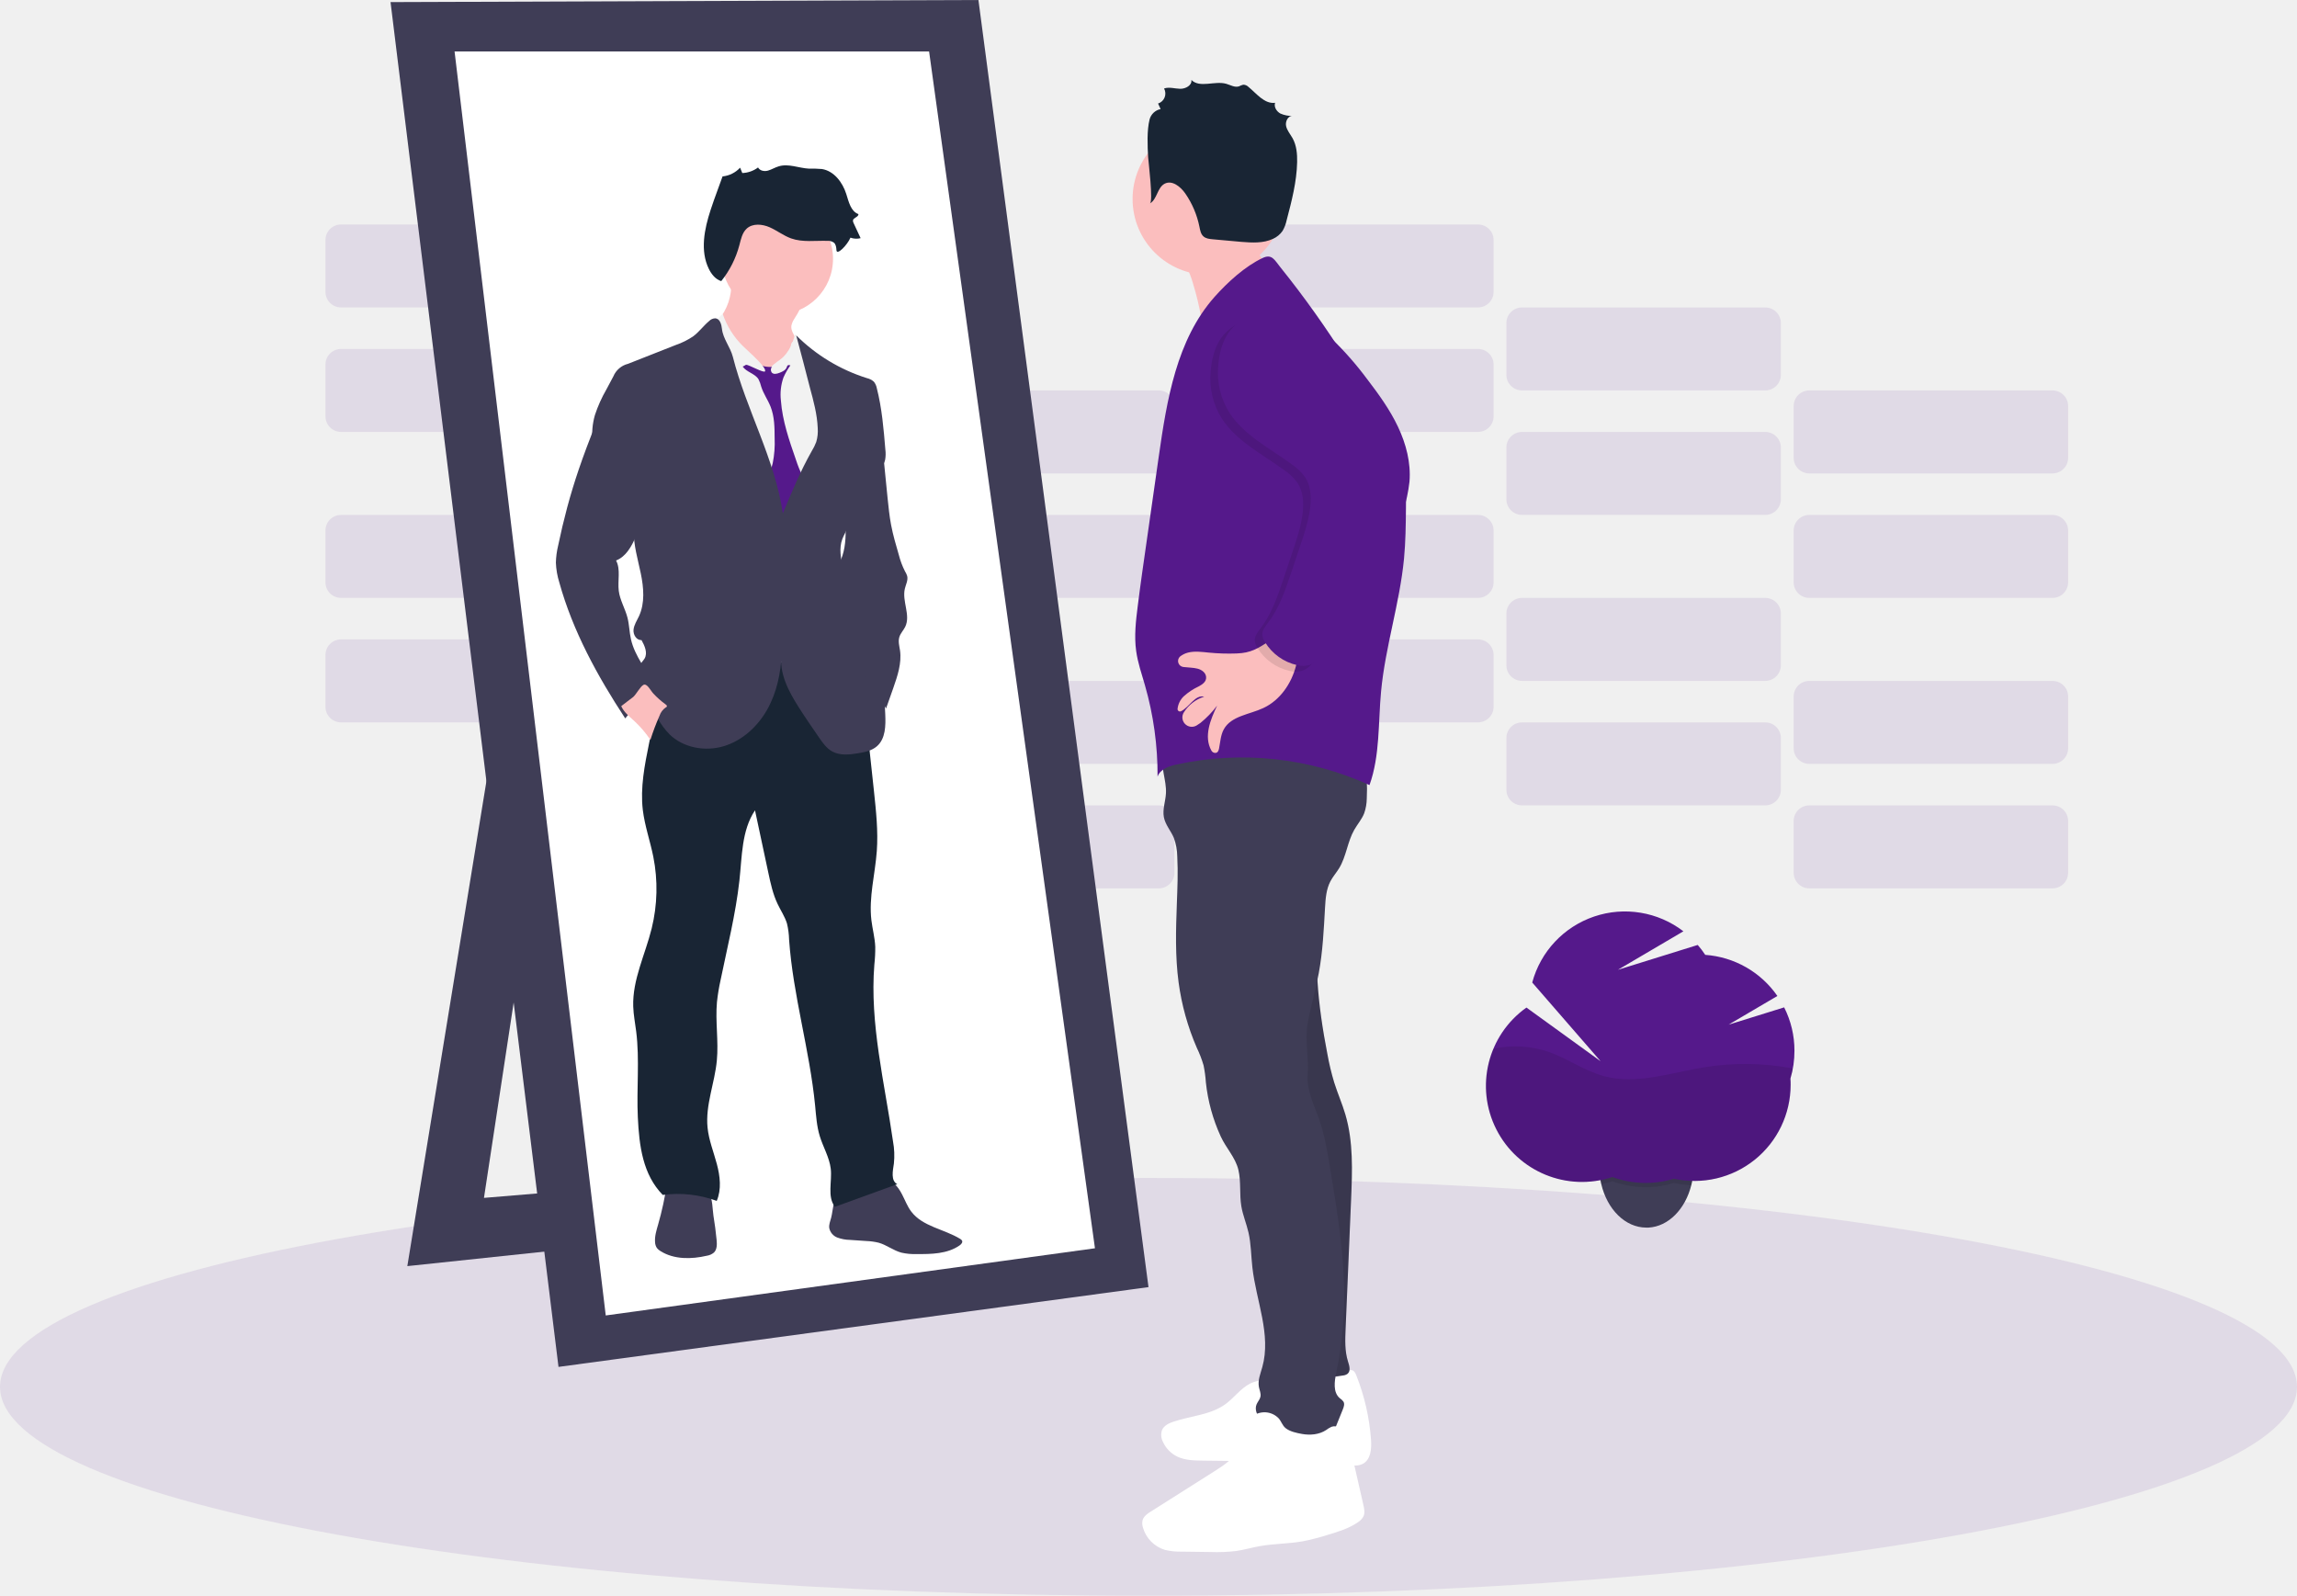
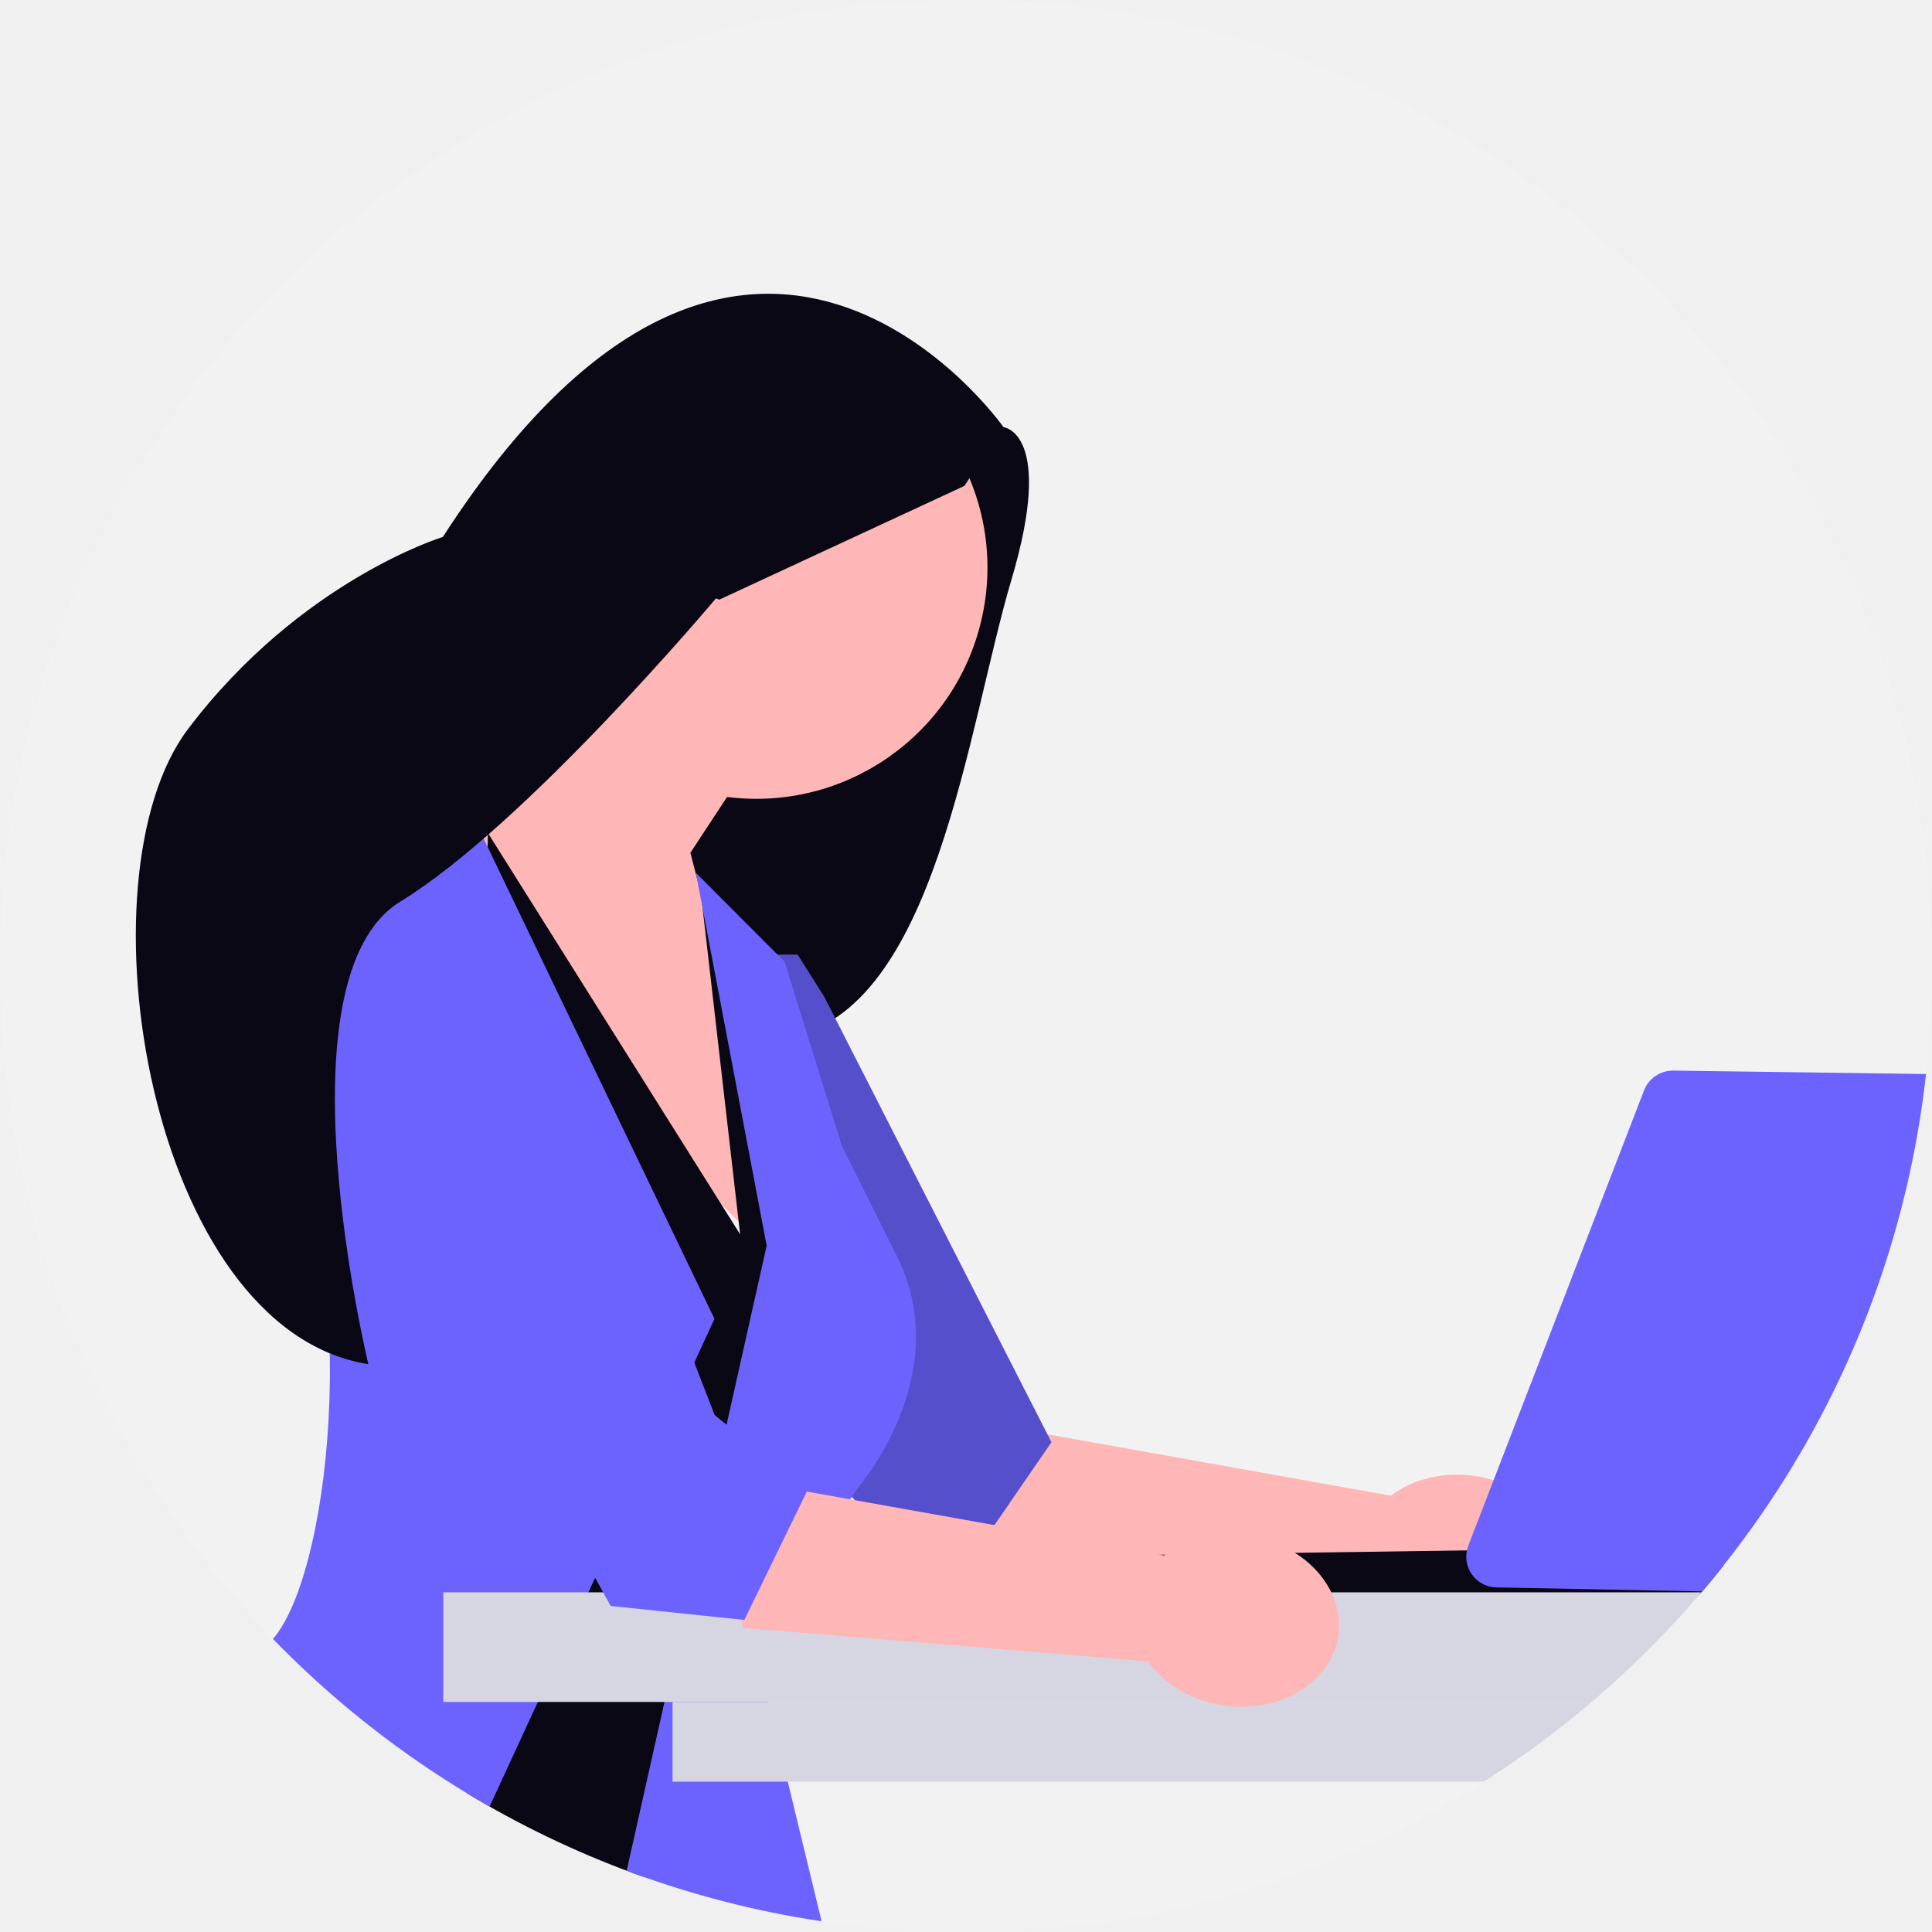
- <svg xmlns="http://www.w3.org/2000/svg" id="bf56719a-dd30-4b09-833f-7c41eeee086b" width="1094" height="760" data-name="Layer 1" viewBox="0 0 1094 760">
-   <rect width="130.73" height="39.52" x="155" y="304.52" fill="#55198b" opacity=".1" rx="7.43" />
-   <rect width="130.73" height="39.52" x="291.81" y="344.05" fill="#55198b" opacity=".1" rx="7.43" />
-   <rect width="130.73" height="39.52" x="428.63" y="383.57" fill="#55198b" opacity=".1" rx="7.43" />
-   <rect width="130.73" height="39.52" x="155" y="245.24" fill="#55198b" opacity=".1" rx="7.43" />
-   <rect width="130.73" height="39.52" x="291.81" y="284.76" fill="#55198b" opacity=".1" rx="7.43" />
-   <rect width="130.73" height="39.52" x="428.63" y="324.29" fill="#55198b" opacity=".1" rx="7.43" />
-   <rect width="130.73" height="39.52" x="580.64" y="304.52" fill="#55198b" opacity=".1" rx="7.43" />
-   <rect width="130.73" height="39.52" x="717.45" y="344.05" fill="#55198b" opacity=".1" rx="7.43" />
-   <rect width="130.73" height="39.52" x="854.27" y="383.57" fill="#55198b" opacity=".1" rx="7.43" />
-   <rect width="130.73" height="39.52" x="580.64" y="245.24" fill="#55198b" opacity=".1" rx="7.43" />
-   <rect width="130.73" height="39.52" x="717.45" y="284.76" fill="#55198b" opacity=".1" rx="7.43" />
-   <rect width="130.73" height="39.52" x="854.27" y="324.29" fill="#55198b" opacity=".1" rx="7.43" />
-   <rect width="130.73" height="39.52" x="155" y="166.19" fill="#55198b" opacity=".1" rx="7.43" />
-   <rect width="130.73" height="39.52" x="291.81" y="205.71" fill="#55198b" opacity=".1" rx="7.43" />
-   <rect width="130.73" height="39.52" x="428.63" y="245.24" fill="#55198b" opacity=".1" rx="7.43" />
-   <rect width="130.73" height="39.52" x="155" y="106.9" fill="#55198b" opacity=".1" rx="7.43" />
-   <rect width="130.73" height="39.52" x="291.81" y="146.43" fill="#55198b" opacity=".1" rx="7.43" />
-   <rect width="130.73" height="39.52" x="428.63" y="185.95" fill="#55198b" opacity=".1" rx="7.43" />
-   <rect width="130.73" height="39.52" x="580.64" y="166.19" fill="#55198b" opacity=".1" rx="7.43" />
-   <rect width="130.73" height="39.52" x="717.45" y="205.71" fill="#55198b" opacity=".1" rx="7.43" />
-   <rect width="130.73" height="39.52" x="854.27" y="245.24" fill="#55198b" opacity=".1" rx="7.43" />
-   <rect width="130.73" height="39.52" x="580.64" y="106.9" fill="#55198b" opacity=".1" rx="7.43" />
-   <rect width="130.73" height="39.52" x="717.45" y="146.43" fill="#55198b" opacity=".1" rx="7.43" />
-   <rect width="130.73" height="39.52" x="854.27" y="185.95" fill="#55198b" opacity=".1" rx="7.43" />
-   <ellipse cx="547" cy="660.5" fill="#55198b" opacity=".1" rx="547" ry="99.5" />
-   <polygon fill="#3f3d56" points="240 321 194 603 402 581 393 557 230.5 570.5 268.5 320.5 240 321" />
-   <polygon fill="#3f3d56" points="186 1 466 0 547 613 266 651 186 1" />
-   <polygon fill="#fff" points="216.5 24.5 442.5 24.5 521.5 594.5 288.5 626.5 216.5 24.5" />
-   <path fill="#3f3d56" d="M482.64,638.86c1.42,2.72,2.48,5.66,4.33,8.11,5.4,7.22,15.65,8.35,23.34,13.06a2.15,2.15,0,0,1,.91.88c.35.83-.43,1.7-1.18,2.22-5.83,4.09-13.48,4.18-20.61,4.13a27.49,27.49,0,0,1-7.13-.68c-3.77-1-7-3.63-10.72-4.7a28.44,28.44,0,0,0-5.89-.83l-7.81-.53a18.41,18.41,0,0,1-6.09-1.13,6.16,6.16,0,0,1-3.84-4.55c-.22-1.66.49-3.27.91-4.89,1-3.84.69-8.48,3.68-11.1a11.35,11.35,0,0,1,4.15-2,132.39,132.39,0,0,1,16.61-4.42C477.93,631.52,480.59,634.92,482.64,638.86Z" transform="translate(-53 -70)" />
-   <path fill="#3f3d56" d="M394.3,660.49c.2,2.13.26,4.57-1.28,6.06a6.83,6.83,0,0,1-3.35,1.5c-7.39,1.72-15.63,1.84-22.06-2.18a6.09,6.09,0,0,1-1.74-1.49,5.43,5.43,0,0,1-.88-2.75c-.23-2.83.64-5.62,1.43-8.35a146.52,146.52,0,0,0,4.25-19.75c.08-.55,18.87,3,20.12,4.86,1.57,2.3,1.58,7.82,2,10.56Q393.74,654.69,394.3,660.49Z" transform="translate(-53 -70)" />
-   <path fill="#192534" d="M464.24,400.27l5,46.49c1,9.5,2.05,19.05,1.36,28.58-.8,11-3.88,22-2.58,32.9.51,4.24,1.67,8.4,1.84,12.67a69,69,0,0,1-.43,8.5c-2.26,28.21,4.89,56.2,8.89,84.21a36.54,36.54,0,0,1,.42,10.48c-.52,3.55-1.56,8.21,1.6,9.89l-29.68,10.76c-3.79-4.75-1.28-12.14-2-18.17-.66-5.43-3.64-10.27-5.23-15.5-1.44-4.7-1.74-9.65-2.21-14.53-2.59-26.57-10.54-52.45-12.4-79.08a36,36,0,0,0-1-7.63c-1-3.31-3-6.2-4.46-9.31-2.24-4.67-3.34-9.79-4.42-14.85l-6.35-29.75c-6.42,9.56-6.16,22-7.43,33.46-1.78,16-5.76,31.73-9,47.53a94.47,94.47,0,0,0-1.69,10.3c-.84,9.27.83,18.63-.06,27.89-1,10.73-5.51,21.2-4.42,31.93.6,5.94,2.88,11.56,4.42,17.32s2.3,12.08-.05,17.57a54,54,0,0,0-25.71-2.84c-9.53-9.75-11.22-23.35-11.87-37s.92-27.32-.78-40.84c-.5-4-1.28-7.9-1.41-11.89-.42-12.79,5.73-24.76,8.79-37.19a78.7,78.7,0,0,0,.77-34.15c-1.5-7.47-4.08-14.72-5-22.29-1.25-10.61.87-21.3,3-31.78,1.43-7.07,2.85-14.14,4.47-21.17,1.74-7.55,3.81-15.26,8.46-21.44,7.44-9.89,20.65-14.28,33-13.32s23.88,6.58,34.08,13.58A128.48,128.48,0,0,1,464.24,400.27Z" transform="translate(-53 -70)" />
-   <path fill="#fbbebe" d="M431.06,222.25a8.63,8.63,0,0,0-1.15,2.94c-.25,2.05,1,3.93,2,5.72a31.15,31.15,0,0,1,2.93,7.3,12,12,0,0,1,.43,4.87,11.75,11.75,0,0,1-1.3,3.5c-1.93,3.72-4.79,7.16-8.68,8.71a15.29,15.29,0,0,1-9.39.38,28.51,28.51,0,0,1-8.59-4.08,26.11,26.11,0,0,1-5.88-5.1,35.25,35.25,0,0,1-4.06-7c-2.08-4.35-4.19-9-3.81-13.77a4.6,4.6,0,0,1,.24-1.27,6.83,6.83,0,0,1,1.34-2,26.1,26.1,0,0,0,6.12-18.15l14.57,3.31c3.21.73,6.42,1.46,9.59,2.37,2.6.75,6.6,1.79,8.29,4.11S432.21,220.13,431.06,222.25Z" transform="translate(-53 -70)" />
-   <circle cx="370.26" cy="123.29" r="26.48" fill="#fbbebe" />
-   <path fill="#f2f2f2" d="M419,246.71c1.12-2.45,3.54-4,5.75-5.54s4.45-3.51,4.88-6.18a4.43,4.43,0,0,1,.44-1.74c.85-1.28,2.87-.64,4.08.3,2.94,2.29,4.94,5.54,6.89,8.71a74.43,74.43,0,0,1,6.45,12.19c2.81,7.41,3.15,15.5,3.46,23.41.28,7.2.55,14.51-1.2,21.49-1.1,4.42-3,8.71-3.11,13.26-.33,16.53-6.07,32.33-6.47,48.86a126.75,126.75,0,0,0,.72,14.31l.94,10.73q-21.81-1.25-43.5-3.83c-.42-4.94-1.83-9.73-3.12-14.51a314.93,314.93,0,0,1-10.11-59.74c-.77-10.72-1.56-21.4-2.75-32.08-1.07-9.71-3.17-19.48-1.91-29.17a40.27,40.27,0,0,1,4.1-12.62,8.32,8.32,0,0,1,3.2-3.83A8.65,8.65,0,0,1,390,230a41.94,41.94,0,0,1,6.88-.81,4.74,4.74,0,0,1,1.68.16,5.27,5.27,0,0,1,2.29,2.22A41.52,41.52,0,0,0,419,246.71Z" transform="translate(-53 -70)" />
-   <path fill="#55198b" d="M406.72,244.59c1.86,2.66,5.8,3.29,7.52,6a15.73,15.73,0,0,1,1.31,3.57c1.05,3.35,3.17,6.26,4.46,9.53,1.86,4.7,1.91,9.9,1.93,14.95a49.47,49.47,0,0,1-.92,12c-.6,2.47-1.58,4.82-2.3,7.26a35.5,35.5,0,0,0-1.34,12.8,5.24,5.24,0,0,0,.72,2.65,5.75,5.75,0,0,0,2.56,1.74c2.93,1.29,6,2.61,9.2,2.31a3.37,3.37,0,0,0,1.83-.61,4.07,4.07,0,0,0,.9-1.19l2-3.38c1.81-3.09,3.7-6.55,3-10.08a20,20,0,0,0-2.27-5.17,60.78,60.78,0,0,1-3.26-8.07c-3.19-9.17-6.42-18.47-7.14-28.15a24.74,24.74,0,0,1,1.2-10.92,31.1,31.1,0,0,1,3.52-6.09,2.61,2.61,0,0,0-2.81-.95,16.72,16.72,0,0,0-2.91,1.21c-2.94,1.24-6.2.79-9.17-.06-1.16-.34-3-1.5-4.2-1.42C410.14,242.57,406.79,244.71,406.72,244.59Z" transform="translate(-53 -70)" />
-   <path fill="#f2f2f2" d="M430.13,244.48c-.6-.48-1.53-.92-2.06-.36a2.32,2.32,0,0,0-.38.81c-.52,1.4-2.05,2.09-3.44,2.63s-2.89.84-3.73-.19a2.26,2.26,0,0,1,.13-2.67,8.16,8.16,0,0,1,2.19-1.85,21.38,21.38,0,0,0,8.72-13.72,6.52,6.52,0,0,1,2.39,4.13c.33,1.59.37,3.23.7,4.82.49,2.28,1.58,4.41,1.83,6.72.13,1.23,0,2.47,0,3.7a22.71,22.71,0,0,0,.42,3.58C434.56,249.6,432.91,246.69,430.13,244.48Z" transform="translate(-53 -70)" />
-   <path fill="#f2f2f2" d="M409.89,237.69c-1-.95-2-1.85-3-2.82a38.9,38.9,0,0,1-9.67-15.35c-1.28,1-2.69,2.32-2.72,4a6.13,6.13,0,0,0,1.32,3.25,50.68,50.68,0,0,1,7.33,19.61,5.84,5.84,0,0,1,5.05-2.69c1.58,0,8.67,4.2,9.18,3.14C418.13,245.17,411.09,238.82,409.89,237.69Z" transform="translate(-53 -70)" />
-   <path fill="#3f3d56" d="M432.22,229.73a83,83,0,0,0,33.58,20.33,7.54,7.54,0,0,1,3.39,1.72,6.93,6.93,0,0,1,1.41,3.1c2.44,9.54,3.26,19.41,4.07,29.22a16.28,16.28,0,0,1-.1,4.88c-.59,2.62-2.45,4.74-4.28,6.71-5.74,6.15-12.29,12.58-13.26,20.94a33.45,33.45,0,0,1-.57,4.8c-.5,1.86-1.61,3.5-2.29,5.31-3.34,8.91,4.21,19.7-.39,28A50.54,50.54,0,0,1,458.84,370a19.86,19.86,0,0,0,1.37,5.88c1.37,2.86,4.19,4.68,6.41,7,6.77,6.94,7.6,17.56,8,27.25.25,5.46.17,11.73-4,15.31-2.41,2.09-5.7,2.77-8.85,3.29-4.19.7-8.75,1.2-12.46-.87-2.66-1.48-4.47-4.07-6.2-6.57-3.28-4.77-6.57-9.53-9.68-14.42-4.92-7.71-9.56-16.52-8.14-25.56-.4,9.25-2.35,18.57-6.89,26.63s-11.85,14.79-20.72,17.45-19.24.78-25.85-5.7a34.94,34.94,0,0,1-5.51-7.43,72.52,72.52,0,0,1-8.14-20.71c-.43-1.89-.75-4,.2-5.69.45-.8,1.14-1.43,1.61-2.22,1.58-2.69.06-6.08-1.47-8.82-2.33.22-4-2.52-3.79-4.86s1.61-4.37,2.6-6.5c2.9-6.28,2.26-13.59.86-20.36s-3.49-13.5-3.33-20.41c.17-7.31-5.09-13.89-9.1-20-2.24-3.44-4.85-6.64-6.8-10.25a33.07,33.07,0,0,1-2.62-24.76,64.89,64.89,0,0,1,5.48-12.22l3.3-6.19a10.21,10.21,0,0,1,7-6l22.83-9a34.35,34.35,0,0,0,8.24-4.12c2.79-2.1,4.87-5,7.53-7.24a4.22,4.22,0,0,1,3-1.31c2.14.19,2.9,2.89,3.12,5,.5,4.72,4,8.72,5.19,13.31,6.44,25.35,20.07,48.73,23.81,74.61,4.2-10.09,8.4-20.2,13.78-29.7a24.66,24.66,0,0,0,2.13-4.31,18.4,18.4,0,0,0,.71-6.69c-.27-6.51-2-12.87-3.71-19.16C436.53,246.1,434.53,238.21,432.22,229.73Z" transform="translate(-53 -70)" />
-   <path fill="#3f3d56" d="M475.73,307.19c.44,4.26.87,8.53,1.66,12.74.92,4.87,2.32,9.63,3.71,14.39a37.45,37.45,0,0,0,2.9,7.73,9.94,9.94,0,0,1,1.07,2.29c.49,2-.63,4-1.11,6-1.44,6,2.88,12.67.16,18.2-.82,1.68-2.25,3.07-2.79,4.87-.63,2.07,0,4.28.33,6.42.85,6-1.2,12.1-3.22,17.87L475,407.44c-3.14-5.84-6.31-11.74-10.65-16.75-1.55-1.8-3.24-3.47-4.67-5.37a37.66,37.66,0,0,1-5-9.74,84.43,84.43,0,0,1-5.17-25.72,17.59,17.59,0,0,1,.85-7.4,39.36,39.36,0,0,1,2.22-4c2.68-4.83,3.23-10.55,3.18-16.07s-.64-11.06,0-16.55a37.86,37.86,0,0,1,4-13.13,18.63,18.63,0,0,1,5.43-6.77,9.78,9.78,0,0,1,6-1.95c3.27.19,2.52,3,2.8,5.71Z" transform="translate(-53 -70)" />
-   <path fill="#3f3d56" d="M328.64,293.58q-3.06,9-5.52,18.16-2.4,9-4.29,18.1a38.76,38.76,0,0,0-1.08,8.14,36.42,36.42,0,0,0,1.63,9.41c6.44,23.21,18.18,44.62,31.4,64.75A58.28,58.28,0,0,1,364.08,400a2.85,2.85,0,0,0,1-1,2.71,2.71,0,0,0-.32-2.34c-3.65-7.48-9.43-14.07-11.25-22.2-.76-3.38-.79-6.9-1.65-10.26-1.11-4.35-3.59-8.33-4.16-12.79-.61-4.86,1-10.16-1.28-14.47,4.65-1.81,7.34-6.6,9.31-11.19a61.29,61.29,0,0,0,4.48-14.71,44.26,44.26,0,0,0-5.41-28.15,45,45,0,0,0-9.05-11.36c-1.19-1.07-4-4.14-5.73-4.11-2.31.05-3.05,3.79-3.71,5.47C333.64,279.75,331,286.62,328.64,293.58Z" transform="translate(-53 -70)" />
-   <path fill="#fbbebe" d="M370.06,405.51c.3.22.64.52.56.88s-.37.45-.63.6a7.76,7.76,0,0,0-2.88,3.9,108.85,108.85,0,0,0-4.34,11.49,50.37,50.37,0,0,0-7.84-9.15c-2.28-2.1-4.83-4.09-6.05-6.93,0-.08,5.24-3.95,5.72-4.37,1.47-1.31,3.32-4.94,4.84-5.74,1.72-.9,3.36,2.63,4.67,4.05A39.72,39.72,0,0,0,370.06,405.51Z" transform="translate(-53 -70)" />
-   <path fill="#192534" d="M451.38,189.15c-.07-1.31-.24-2.76-1.24-3.61a4.73,4.73,0,0,0-3-.83c-5.83-.19-11.86.79-17.36-1.17-3.62-1.29-6.71-3.77-10.24-5.31s-8.05-1.95-10.9.64c-2.16,2-2.75,5.07-3.5,7.9a46.32,46.32,0,0,1-8.63,17.12c-2.71-.84-4.65-3.26-5.9-5.8-4.25-8.66-2.16-19,.86-28.18,1-3.08,2.11-6.13,3.22-9.17l2.44-6.72a13.12,13.12,0,0,0,8.36-4.16l1.05,2.55a13.3,13.3,0,0,0,7.5-2.65c.84,1.58,3,2,4.75,1.49s3.26-1.49,5-2c4.65-1.5,9.61.81,14.49,1.07a58,58,0,0,1,6.19.18c5.76.93,9.83,6.35,11.59,11.91,1.17,3.7,2.14,8.25,5.79,9.56.08,1.4-2.4,1.67-2.61,3a2.3,2.3,0,0,0,.3,1.27l3.35,7.19a8.32,8.32,0,0,1-4.84-.24C456.54,186.74,451.53,191.86,451.38,189.15Z" transform="translate(-53 -70)" />
-   <path fill="#fbbebe" d="M621.14,204.8a131.36,131.36,0,0,1,4,16.73c.72,4.24,1.14,8.95-1.29,12.49,9.26-13.93,18.93-28.28,33-37.27A30.13,30.13,0,0,1,649,173.51c.08-.84-11.55,3.55-12.44,4.05-4.08,2.27-7.82,5.09-11.8,7.52-2.06,1.25-10.64,4.21-10.72,6,0,1.15,3.41,4.67,4.05,5.88A45.67,45.67,0,0,1,621.14,204.8Z" transform="translate(-53 -70)" />
-   <path fill="#fff" d="M664.17,730.18a15.5,15.5,0,0,0-15.84-1.2c-4.53,2.34-7.58,6.77-11.7,9.77-7.08,5.14-16.43,5.55-24.72,8.33-2.2.74-4.54,1.84-5.47,4a7.1,7.1,0,0,0,.41,5.57,14.42,14.42,0,0,0,6.86,7.07c3.72,1.78,8,1.86,12.12,1.91l35.8.42c11,.13,22.07.26,33,1.63,2.55.32,5.31.67,7.56-.58,3.66-2,4.08-7.06,3.8-11.23a103.07,103.07,0,0,0-7-30.8c-.43-1.09-1-2.33-2.21-2.53a3.6,3.6,0,0,0-2.38.76c-10.1,6-22.89,9.39-33.63,4.59" transform="translate(-53 -70)" />
-   <path fill="#3f3d56" d="M682.09,501.78c-4,23.23-1.39,47.1,3.11,70.23a122.46,122.46,0,0,0,3.27,13.64c1.61,5.1,3.78,10,5.29,15.13,3.84,13,3.3,26.9,2.73,40.47L693.87,703c-.22,5.18-.42,10.48,1.14,15.42.63,2,1.4,4.5-.19,5.85a4.46,4.46,0,0,1-2.11.81,32.66,32.66,0,0,1-21-3.15L671,659.55c-.22-19.23-.45-38.54-3.41-57.53-2.35-15.1-6.43-30-6.7-45.28-.28-16,3.64-31.79,7.64-47.3.86-3.32,4-5.75,6.58-8a8.09,8.09,0,0,1,3.2-1.94C679.51,499.17,681.35,500.77,682.09,501.78Z" transform="translate(-53 -70)" />
-   <path d="M682.09,501.78c-4,23.23-1.39,47.1,3.11,70.23a122.46,122.46,0,0,0,3.27,13.64c1.61,5.1,3.78,10,5.29,15.13,3.84,13,3.3,26.9,2.73,40.47L693.87,703c-.22,5.18-.42,10.48,1.14,15.42.63,2,1.4,4.5-.19,5.85a4.46,4.46,0,0,1-2.11.81,32.66,32.66,0,0,1-21-3.15L671,659.55c-.22-19.23-.45-38.54-3.41-57.53-2.35-15.1-6.43-30-6.7-45.28-.28-16,3.64-31.79,7.64-47.3.86-3.32,4-5.75,6.58-8a8.09,8.09,0,0,1,3.2-1.94C679.51,499.17,681.35,500.77,682.09,501.78Z" opacity=".1" transform="translate(-53 -70)" />
-   <path fill="#3f3d56" d="M607,429.18c-1.48,6.09,1.66,12.4,1.31,18.66-.2,3.79-1.69,7.57-1,11.29s3.35,6.52,4.77,9.93a26.94,26.94,0,0,1,1.62,8.88c.41,7.48.08,15-.2,22.45-.47,12.5-.82,25.07.83,37.46A117.19,117.19,0,0,0,623,569a54,54,0,0,1,3.23,8.39,59.88,59.88,0,0,1,1.1,8.14,82.7,82.7,0,0,0,7.07,25.71c2.55,5.57,7,10,8.41,15.91,1.34,5.66.44,11.63,1.41,17.36.71,4.25,2.44,8.27,3.4,12.47,1.25,5.43,1.22,11.06,1.85,16.6,1.8,16,9.07,32,4.73,47.52-.87,3.12-2.22,6.29-1.61,9.47.3,1.56,1.06,3.1.72,4.65-.28,1.32-1.3,2.34-1.82,3.59-1,2.34.06,5.12,1.84,6.93a19.69,19.69,0,0,0,6.5,3.84c7.37,3.15,15,6.35,23,6.28a6.18,6.18,0,0,0,2.83-.52c1.44-.75,2.15-2.38,2.76-3.88l4.1-10.14c.5-1.23,1-2.67.31-3.81a7.1,7.1,0,0,0-1.72-1.6c-3.31-2.79-2.56-8-1.68-12.19a177.87,177.87,0,0,0,3.72-32.7c.44-21.92-3.17-43.71-6.77-65.34-1.25-7.51-2.51-15.07-5-22.27s-6.16-14.13-5.56-21.61c.64-8.08-1.46-16.55,0-24.52s3.77-15.77,5.26-23.73c1.93-10.33,2.41-20.86,3-31.34.25-4.28.57-8.7,2.57-12.5,1.17-2.22,2.87-4.12,4.18-6.27,3.38-5.59,3.92-12.52,7.15-18.2,1.53-2.69,3.64-5.06,4.76-7.94a22.19,22.19,0,0,0,1.22-7.06,84,84,0,0,0-1-18.05,117.45,117.45,0,0,0-55-12.76c-7.31.12-14.7.86-21.56,3.39C619.86,425.25,613.9,428.66,607,429.18Z" transform="translate(-53 -70)" />
-   <path fill="#fff" d="M648,746c-2.94,3.66-2.74,8.89-4.62,13.2-2.28,5.23-7.36,8.58-12.18,11.63l-30,19c-1.64,1-3.4,2.23-4,4.09a6.56,6.56,0,0,0,.15,3.59,15.58,15.58,0,0,0,10.48,10.64,31,31,0,0,0,8.11.83l13.49.18a79,79,0,0,0,12.31-.48c3.74-.54,7.38-1.61,11.1-2.29,6.77-1.23,13.73-1.12,20.51-2.31a108.46,108.46,0,0,0,12.28-3.17c4.9-1.47,9.89-3,14.09-5.91a7.31,7.31,0,0,0,2.71-2.92c.71-1.65.32-3.54-.08-5.29l-6.44-28.3a16.87,16.87,0,0,0-2.52-6.61c-1.43-1.9-4-3.16-6.23-2.35a13.21,13.21,0,0,0-2.59,1.56c-3.3,2.17-7.53,2.53-11.43,1.85-2.52-.45-5.85-1.14-7.88-2.81-1.54-1.27-2-3.24-3.31-4.68A9.39,9.39,0,0,0,648,746Z" transform="translate(-53 -70)" />
-   <circle cx="575.55" cy="94.77" r="36.13" fill="#fbbebe" />
-   <path fill="#192534" d="M600.68,166.89c3.46-1.94,3.46-7.53,7-9.39s7.56,1.37,9.83,4.63A42.59,42.59,0,0,1,624.26,178c.32,1.62.62,3.39,1.84,4.52s2.82,1.27,4.38,1.43q6.85.68,13.72,1.24c5.1.41,10.48.74,15.11-1.45a11,11,0,0,0,4.54-3.76,16.92,16.92,0,0,0,1.94-5.08c2.39-9.09,4.8-18.29,5-27.69.08-3.88-.26-7.9-2.13-11.3-1.09-2-2.69-3.74-3.14-5.94s1-5,3.28-4.76a13.46,13.46,0,0,1-6-1.14c-1.81-1-3.15-3.15-2.51-5.11-5.08.65-8.78-4.37-12.74-7.62a3.45,3.45,0,0,0-2.42-1,8.73,8.73,0,0,0-2,.77c-2,.7-4.09-.63-6.14-1.21-5.5-1.54-12.49,2.18-16.57-1.82.39,2.55-2.74,4.26-5.32,4.21s-5.24-1-7.68-.14a5,5,0,0,1-2.86,7.16l1.21,2.64a6.82,6.82,0,0,0-5.25,4.92c-1.33,5.25-1,12.71-.68,18.11C600,147.35,602.31,166,600.68,166.89Z" transform="translate(-53 -70)" />
-   <path fill="#55198b" d="M631.51,211.34c-18.15,20.41-22.77,49.14-26.64,76.19l-5.7,39.94c-1.48,10.36-3,20.72-4.29,31.11-.9,7.11-1.74,14.33-.76,21.43.77,5.6,2.64,11,4.2,16.39a154.56,154.56,0,0,1,6,43.49c1.21-3.56,5.4-5,9.08-5.8a146.82,146.82,0,0,1,91.86,9.81c5.05-14.15,4.1-29.63,5.51-44.59,2-21.33,8.89-42,10.93-63.29.75-7.93.84-15.9.92-23.87.06-5.85.12-11.76-1.1-17.49-1.36-6.34-4.23-12.25-7.2-18A469.1,469.1,0,0,0,687,230.24q-7.54-11.28-15.73-22.11-4.15-5.49-8.47-10.86c-2.79-3.47-4-6.48-8.43-4.4C646,196.79,637.6,204.49,631.51,211.34Z" transform="translate(-53 -70)" />
-   <path fill="#fbbebe" d="M641.91,381.22a98,98,0,0,1-13.27-.42c-3.27-.32-6.61-.8-9.8,0a10.2,10.2,0,0,0-3.81,1.87,2.87,2.87,0,0,0,1.63,5l3.42.3c2.17.19,4.43.41,6.12,2a3.82,3.82,0,0,1,1.24,2.41c.21,2.33-1.81,3.6-3.62,4.57a28.69,28.69,0,0,0-7.06,4.7,9.78,9.78,0,0,0-2.93,6,1.16,1.16,0,0,0,1.7,1.07c4-2,6.61-7.93,11-6.94a17.82,17.82,0,0,0-9.66,7.43,4.48,4.48,0,0,0,6,6.33,19.78,19.78,0,0,0,1.88-1.25,46.21,46.21,0,0,0,7.93-8.24c-3.2,6.75-6.44,14.65-2.76,21.36a2.13,2.13,0,0,0,2,1.18c1.16-.12,1.5-1.21,1.69-2.17.6-3.09.75-6.35,2.27-9.1,3.52-6.38,12.2-7,18.81-10.11,7.93-3.68,13.36-11.6,15.55-20.06a15.42,15.42,0,0,0,.39-7.62c-1.47-5.69-8.49-7-13-4.25C652.1,378.79,648.89,381,641.91,381.22Z" transform="translate(-53 -70)" />
-   <path d="M634.89,269.29c7,10.81,19.15,16.9,29.57,24.49A24.79,24.79,0,0,1,671,300c2.63,4.06,3,9.22,2.46,14-.68,6.31-2.71,12.38-4.72,18.4l-4.37,13.05c-2.77,8.28-5.63,16.73-10.9,23.69-1.35,1.77-2.92,3.66-2.86,5.88a7.6,7.6,0,0,0,1.28,3.58,24.08,24.08,0,0,0,15.29,10.92,11.66,11.66,0,0,0,5.75,0c2.7-.8,4.73-3,6.61-5.08,9-9.93,18-20,24.5-31.65,6.35-11.37,10.15-24,13.65-36.51a76.86,76.86,0,0,0,3-14.13c.74-9-1.62-18-5.48-26.13s-9.17-15.49-14.64-22.64a157.58,157.58,0,0,0-17.15-19.68c-10.88-10.17-24.19-16.15-38.75-10.38-10.28,4.08-14.13,12.59-15.05,23.49A35.74,35.74,0,0,0,634.89,269.29Z" opacity=".1" transform="translate(-53 -70)" />
-   <path fill="#55198b" d="M638.53,266.55c7,10.81,19.16,16.9,29.57,24.49a24.87,24.87,0,0,1,6.51,6.26c2.63,4.06,3,9.21,2.46,14-.69,6.31-2.71,12.38-4.73,18.4l-4.37,13c-2.77,8.28-5.63,16.72-10.9,23.69-1.34,1.77-2.91,3.65-2.85,5.88a7.42,7.42,0,0,0,1.28,3.57,24.07,24.07,0,0,0,15.28,10.93,11.7,11.7,0,0,0,5.76,0c2.7-.79,4.72-3,6.61-5.07,9-9.94,18-20,24.5-31.65,6.35-11.37,10.15-24,13.65-36.52a76.08,76.08,0,0,0,3-14.12c.74-9-1.62-18-5.47-26.14s-9.17-15.49-14.64-22.64A157.65,157.65,0,0,0,687,231.06c-10.87-10.16-24.18-16.15-38.74-10.37-10.29,4.08-14.13,12.58-15.06,23.49A35.77,35.77,0,0,0,638.53,266.55Z" transform="translate(-53 -70)" />
-   <path fill="#3f3d56" d="M859.65,625.24a37,37,0,0,1-.8,7.76c-.1.48-.21,1-.32,1.41-2.84,11.39-10.85,19.72-20.41,20.25-.32,0-.64,0-1,0-10.11,0-18.66-8.72-21.48-20.73-.08-.32-.15-.64-.22-1a37,37,0,0,1-.8-7.76c0-16.27,10.07-29.45,22.5-29.45S859.65,609,859.65,625.24Z" transform="translate(-53 -70)" />
-   <path d="M859.65,625.24a37,37,0,0,1-.8,7.76c-.1.48-.21,1-.32,1.41-.34,0-.67,0-1,0a45.76,45.76,0,0,1-7.36-1,44.92,44.92,0,0,1-6.56,1.5,45.87,45.87,0,0,1-5.14.48l-1.74,0a46.41,46.41,0,0,1-6.16-.41,45.17,45.17,0,0,1-9.67-2.4,45.56,45.56,0,0,1-5.22,1.4c-.08-.32-.15-.64-.22-1a37,37,0,0,1-.8-7.76c0-16.27,10.07-29.45,22.5-29.45S859.65,609,859.65,625.24Z" opacity=".1" transform="translate(-53 -70)" />
-   <path fill="#55198b" d="M907.65,570.38a45.54,45.54,0,0,0-4.9-20.61L876.29,558l23.23-13.66a45.73,45.73,0,0,0-34.36-19.58,45.65,45.65,0,0,0-3.57-4.72l-38,11.83,31.17-18.33a45.73,45.73,0,0,0-72,24.39l32.55,37.47L780,549.86a45.74,45.74,0,0,0,40.93,80.7,45.92,45.92,0,0,0,29.28.81,45.78,45.78,0,0,0,55.62-44.66c0-1,0-2-.1-3A45.63,45.63,0,0,0,907.65,570.38Z" transform="translate(-53 -70)" />
-   <path d="M906.86,578.86a121.9,121.9,0,0,0-42.34-.54c-15.89,2.63-32.13,8.41-47.67,4.19-9.12-2.48-17-8.22-25.91-11.41a49.18,49.18,0,0,0-26.75-1.6,45.76,45.76,0,0,0,56.69,61.06,45.92,45.92,0,0,0,29.28.81,45.78,45.78,0,0,0,55.62-44.66c0-1,0-2-.1-3A45.19,45.19,0,0,0,906.86,578.86Z" opacity=".1" transform="translate(-53 -70)" />
+ <svg xmlns="http://www.w3.org/2000/svg" width="640" height="640" viewBox="0 0 640 640" role="img" artist="Katerina Limpitsouni" source="https://undraw.co/">
+   <defs>
+     <clipPath id="clip-path-393">
+       <circle id="Ellipse_848" data-name="Ellipse 848" cx="320" cy="320" r="320" fill="none" stroke="#707070" stroke-width="1" />
+     </clipPath>
+   </defs>
+   <g id="Group_295" data-name="Group 295" transform="translate(-723 -302.879)">
+     <circle id="Ellipse_865" data-name="Ellipse 865" cx="320" cy="320" r="320" transform="translate(723 302.879)" fill="#f2f2f2" />
+     <g id="Mask_Group_7" data-name="Mask Group 7" transform="translate(723 302.879)" clip-path="url(#clip-path-393)">
+       <g id="Group_294" data-name="Group 294" transform="translate(35.572 97.318)">
+         <path id="Path_5059-394" data-name="Path 5059" d="M733.017,25.031l37.663,10.39s17.131,1.762,2.6,50.651S748.155,228.879,699.329,237.5s-87.744-102.08-87.744-102.08L733.017,25.031Z" transform="translate(-473.828 8.76)" fill="#090814" />
+         <path id="Path_5060-395" data-name="Path 5060" d="M626.9,301.754,479.813,275.462l7.582,50.3,134.149,11.1c5.242,7.363,14.151,12.934,24.863,14.568,18.743,2.858,35.854-7.4,38.219-22.911s-10.911-30.4-29.654-33.26c-10.712-1.633-20.877,1.03-28.074,6.5Z" transform="translate(-201.714 96.4)" fill="#ffb6b6" />
+         <path id="Path_5061-396" data-name="Path 5061" d="M606.078,162.161h14.657L629.53,176.1l75.283,147.587L670.24,373.974l-49.5-50.43Z" transform="translate(-392.081 56.749)" fill="#6c63ff" />
+         <path id="Path_5062-397" data-name="Path 5062" d="M606.078,162.161h14.657L629.53,176.1l75.283,147.587L670.24,373.974l-49.5-50.43Z" transform="translate(-392.081 56.749)" opacity="0.2" />
+         <path id="Path_5063-398" data-name="Path 5063" d="M658.48,55.058A76.585,76.585,0,1,1,718.394,163.03l-12.147,18.5,37.126,143.183L664.08,245.751l-42.312-88.669s23.488-12.061,41.213-29.687a76.5,76.5,0,0,1-4.5-72.337Z" transform="translate(-513.118 3.653)" fill="#ffb6b6" />
+         <path id="Path_5066-399" data-name="Path 5066" d="M671.345,132.313l83.547,132.941L741.7,150.545l38.109,93.438L722.667,478.718l-58.65-7.6Z" transform="translate(-545.292 46.304)" fill="#090814" />
+         <path id="Path_5067-400" data-name="Path 5067" d="M787.706,516.39l102.167-221.6L809.692,127.97,776,145.108s-51.9,17.243-27.134,82.532S760.8,388.631,740.8,403.511s-52.034,62.312-52.034,62.312,7.357,42.915,98.937,50.568Z" transform="translate(-688.769 44.784)" fill="#6c63ff" />
+         <path id="Path_5068-401" data-name="Path 5068" d="M639.328,491.385l69.622,1.573L685.5,396.124l35.178-51.067s31.383-36.521,12.776-75.1l-18.639-37.4-18.985-61.021-29.384-29.451L689.9,265.6,639.328,491.385Z" transform="translate(-471.501 49.723)" fill="#6c63ff" />
+         <path id="Path_5070-402" data-name="Path 5070" d="M562.638,308.166l-211.269,2.987-8.794,11.726,420.06.5Z" transform="translate(-94.185 107.844)" fill="#090814" />
+         <rect id="Rectangle_1009" data-name="Rectangle 1009" width="486.436" height="26.413" transform="translate(187.214 466.476)" fill="#d6d6e3" />
+         <rect id="Rectangle_1010" data-name="Rectangle 1010" width="631.708" height="36.318" transform="translate(111.278 430.159)" fill="#d6d6e3" />
+         <path id="Path_5075-403" data-name="Path 5075" d="M514.911,365.877a10.153,10.153,0,0,0,9.617-6.9L576.154,206.75a10.162,10.162,0,0,0-9.487-13.425l-200.712-2.7h0a10.271,10.271,0,0,0-9.615,6.5L298.1,348a10.163,10.163,0,0,0,9.282,13.82l207.526,4.054Z" transform="translate(152.722 66.709)" fill="#6c63ff" />
+         <path id="Path_5076-404" data-name="Path 5076" d="M682.579,316.407,535.495,290.115l7.582,50.3,134.149,11.1c5.241,7.363,14.151,12.934,24.863,14.568,18.743,2.858,35.854-7.4,38.219-22.911s-10.911-30.4-29.654-33.26c-10.712-1.633-20.876,1.03-28.074,6.5Z" transform="translate(-332.564 101.527)" fill="#ffb6b6" />
+         <path id="Path_5077-405" data-name="Path 5077" d="M665.959,236.621,741.931,374.4l44.27,4.629,20.9-42.912-30.727-24.955L722.507,172.248" transform="translate(-575.207 60.279)" fill="#6c63ff" />
+         <path id="Path_5081-406" data-name="Path 5081" d="M905.275,44.181s-84.51-120.426-185.72,36.365c0,0-47.148,14.368-84.418,63.638s-12.923,198.92,59.742,210.4c0,0-30.971-127.824,10.608-153.252S810.04,100.883,810.04,100.883l1.076.442,81.171-37.664,12.987-19.481Z" transform="translate(-608.422 0)" fill="#090814" />
+       </g>
+     </g>
+   </g>
</svg>
